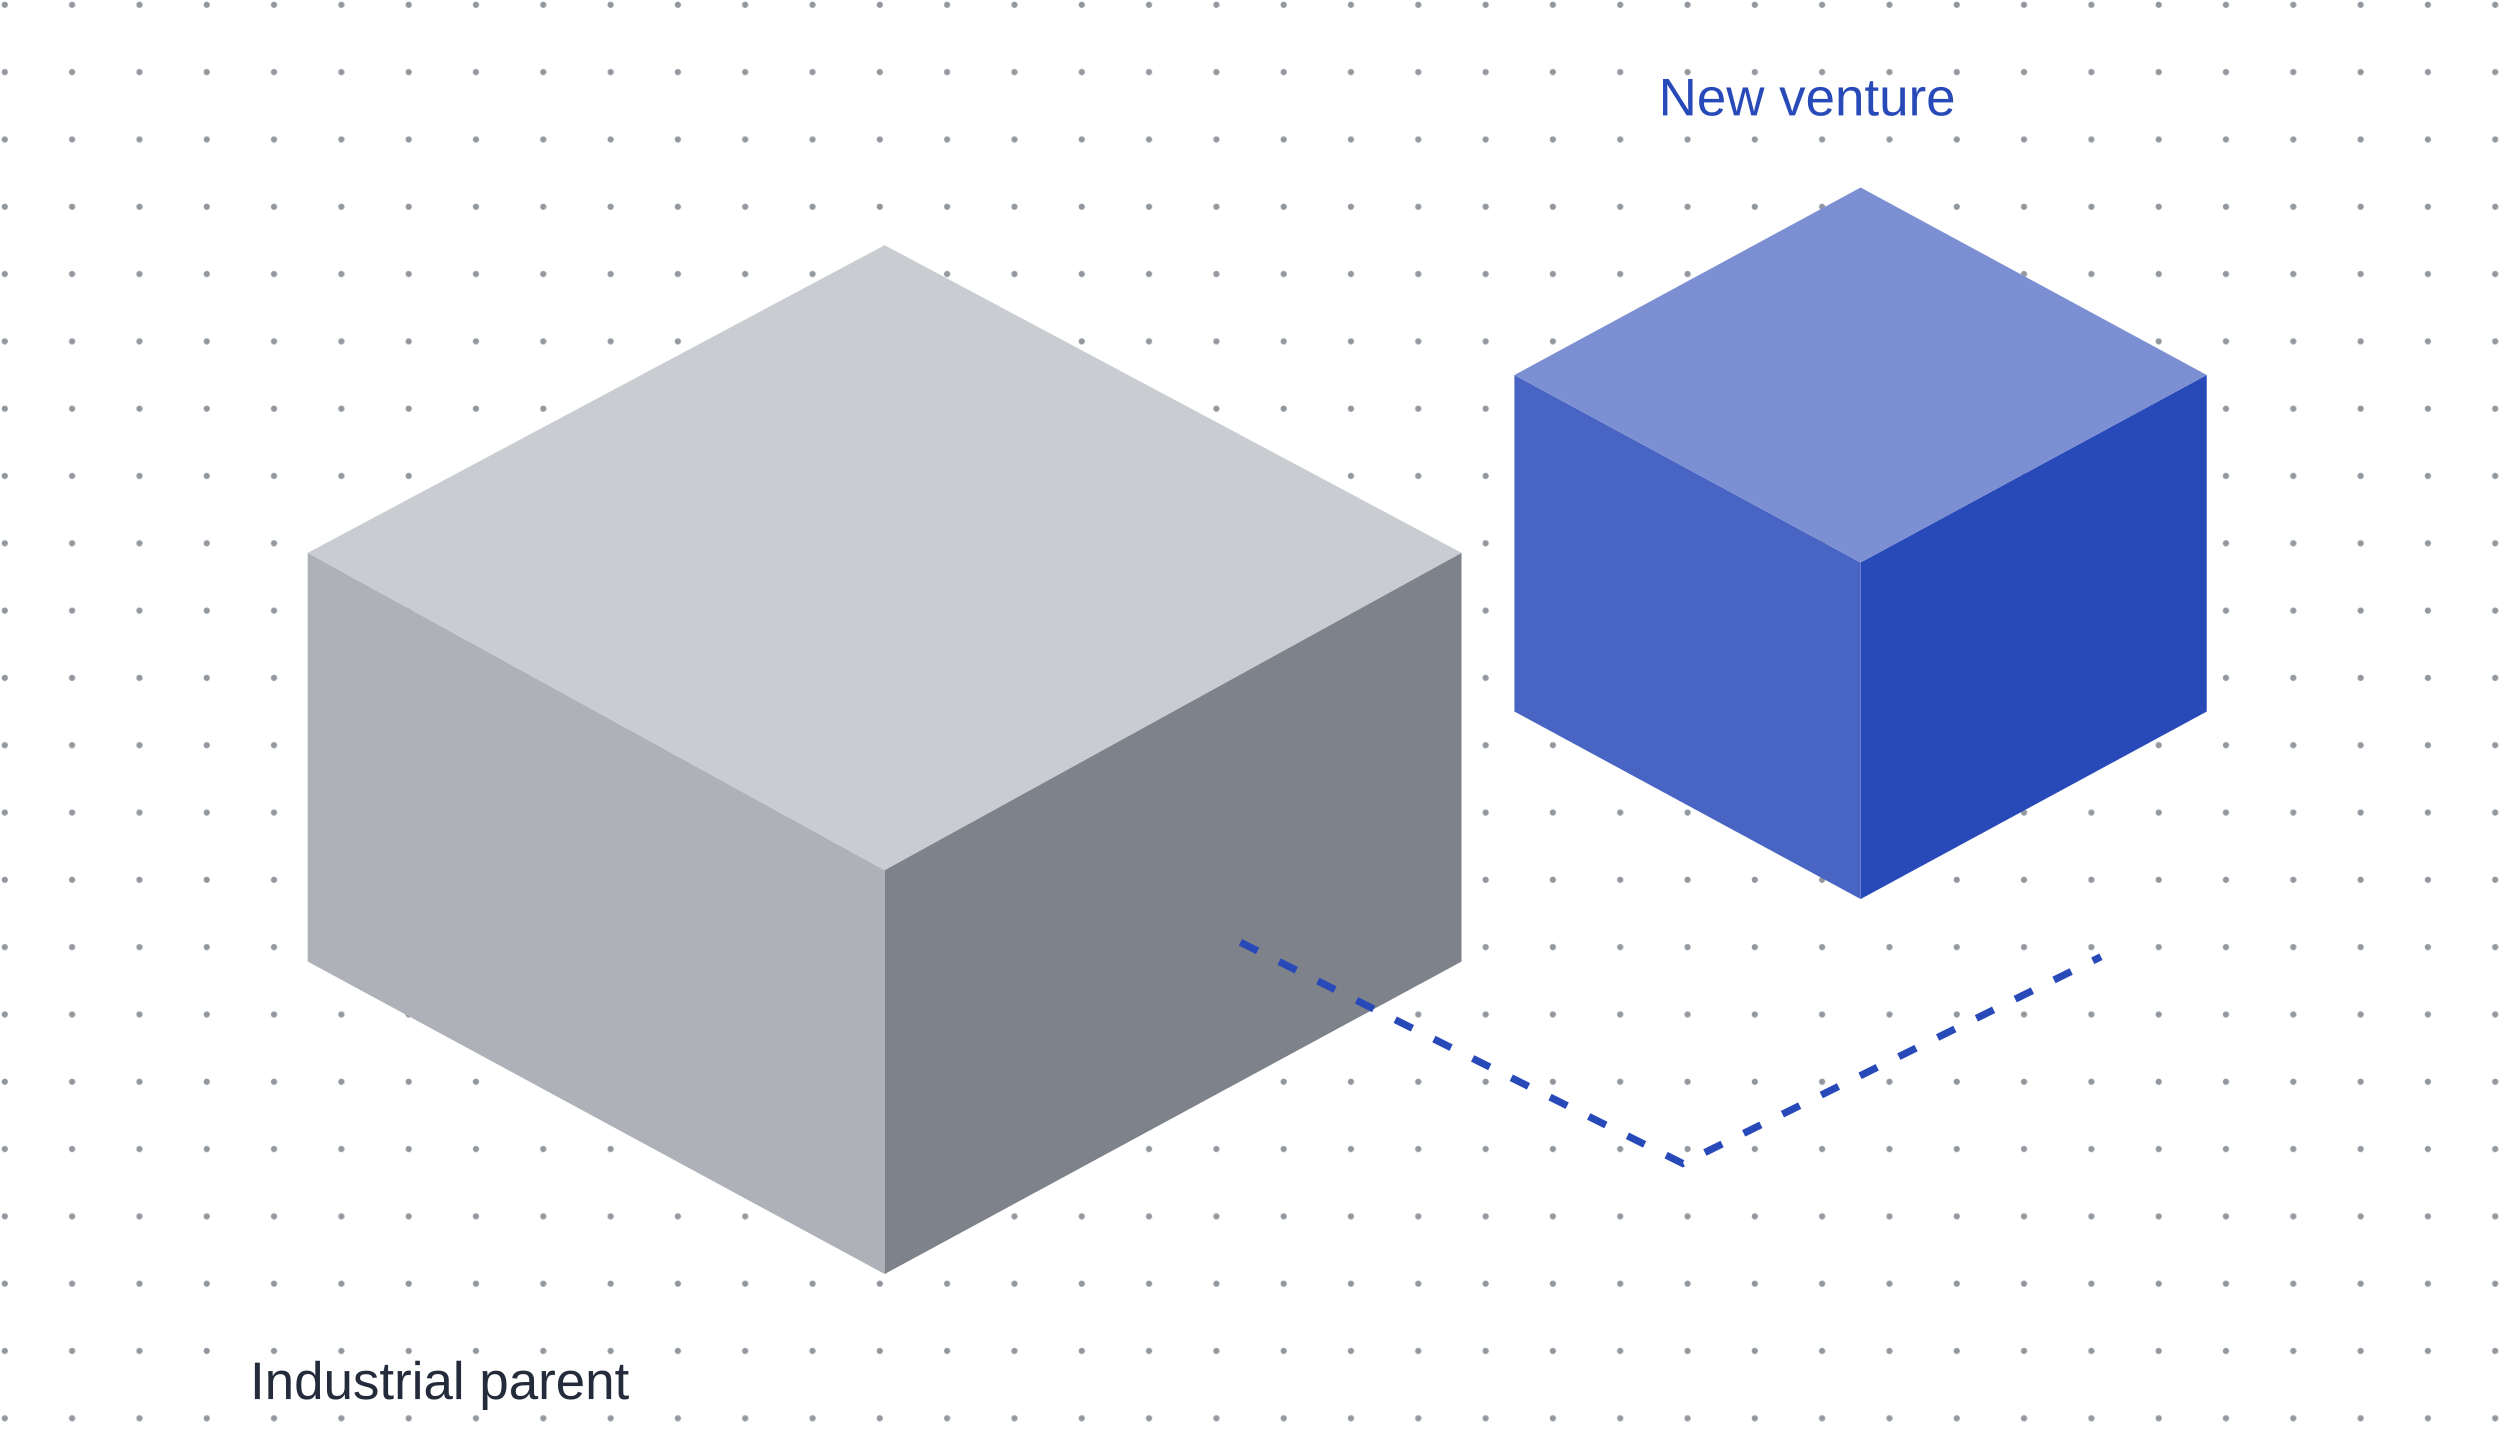
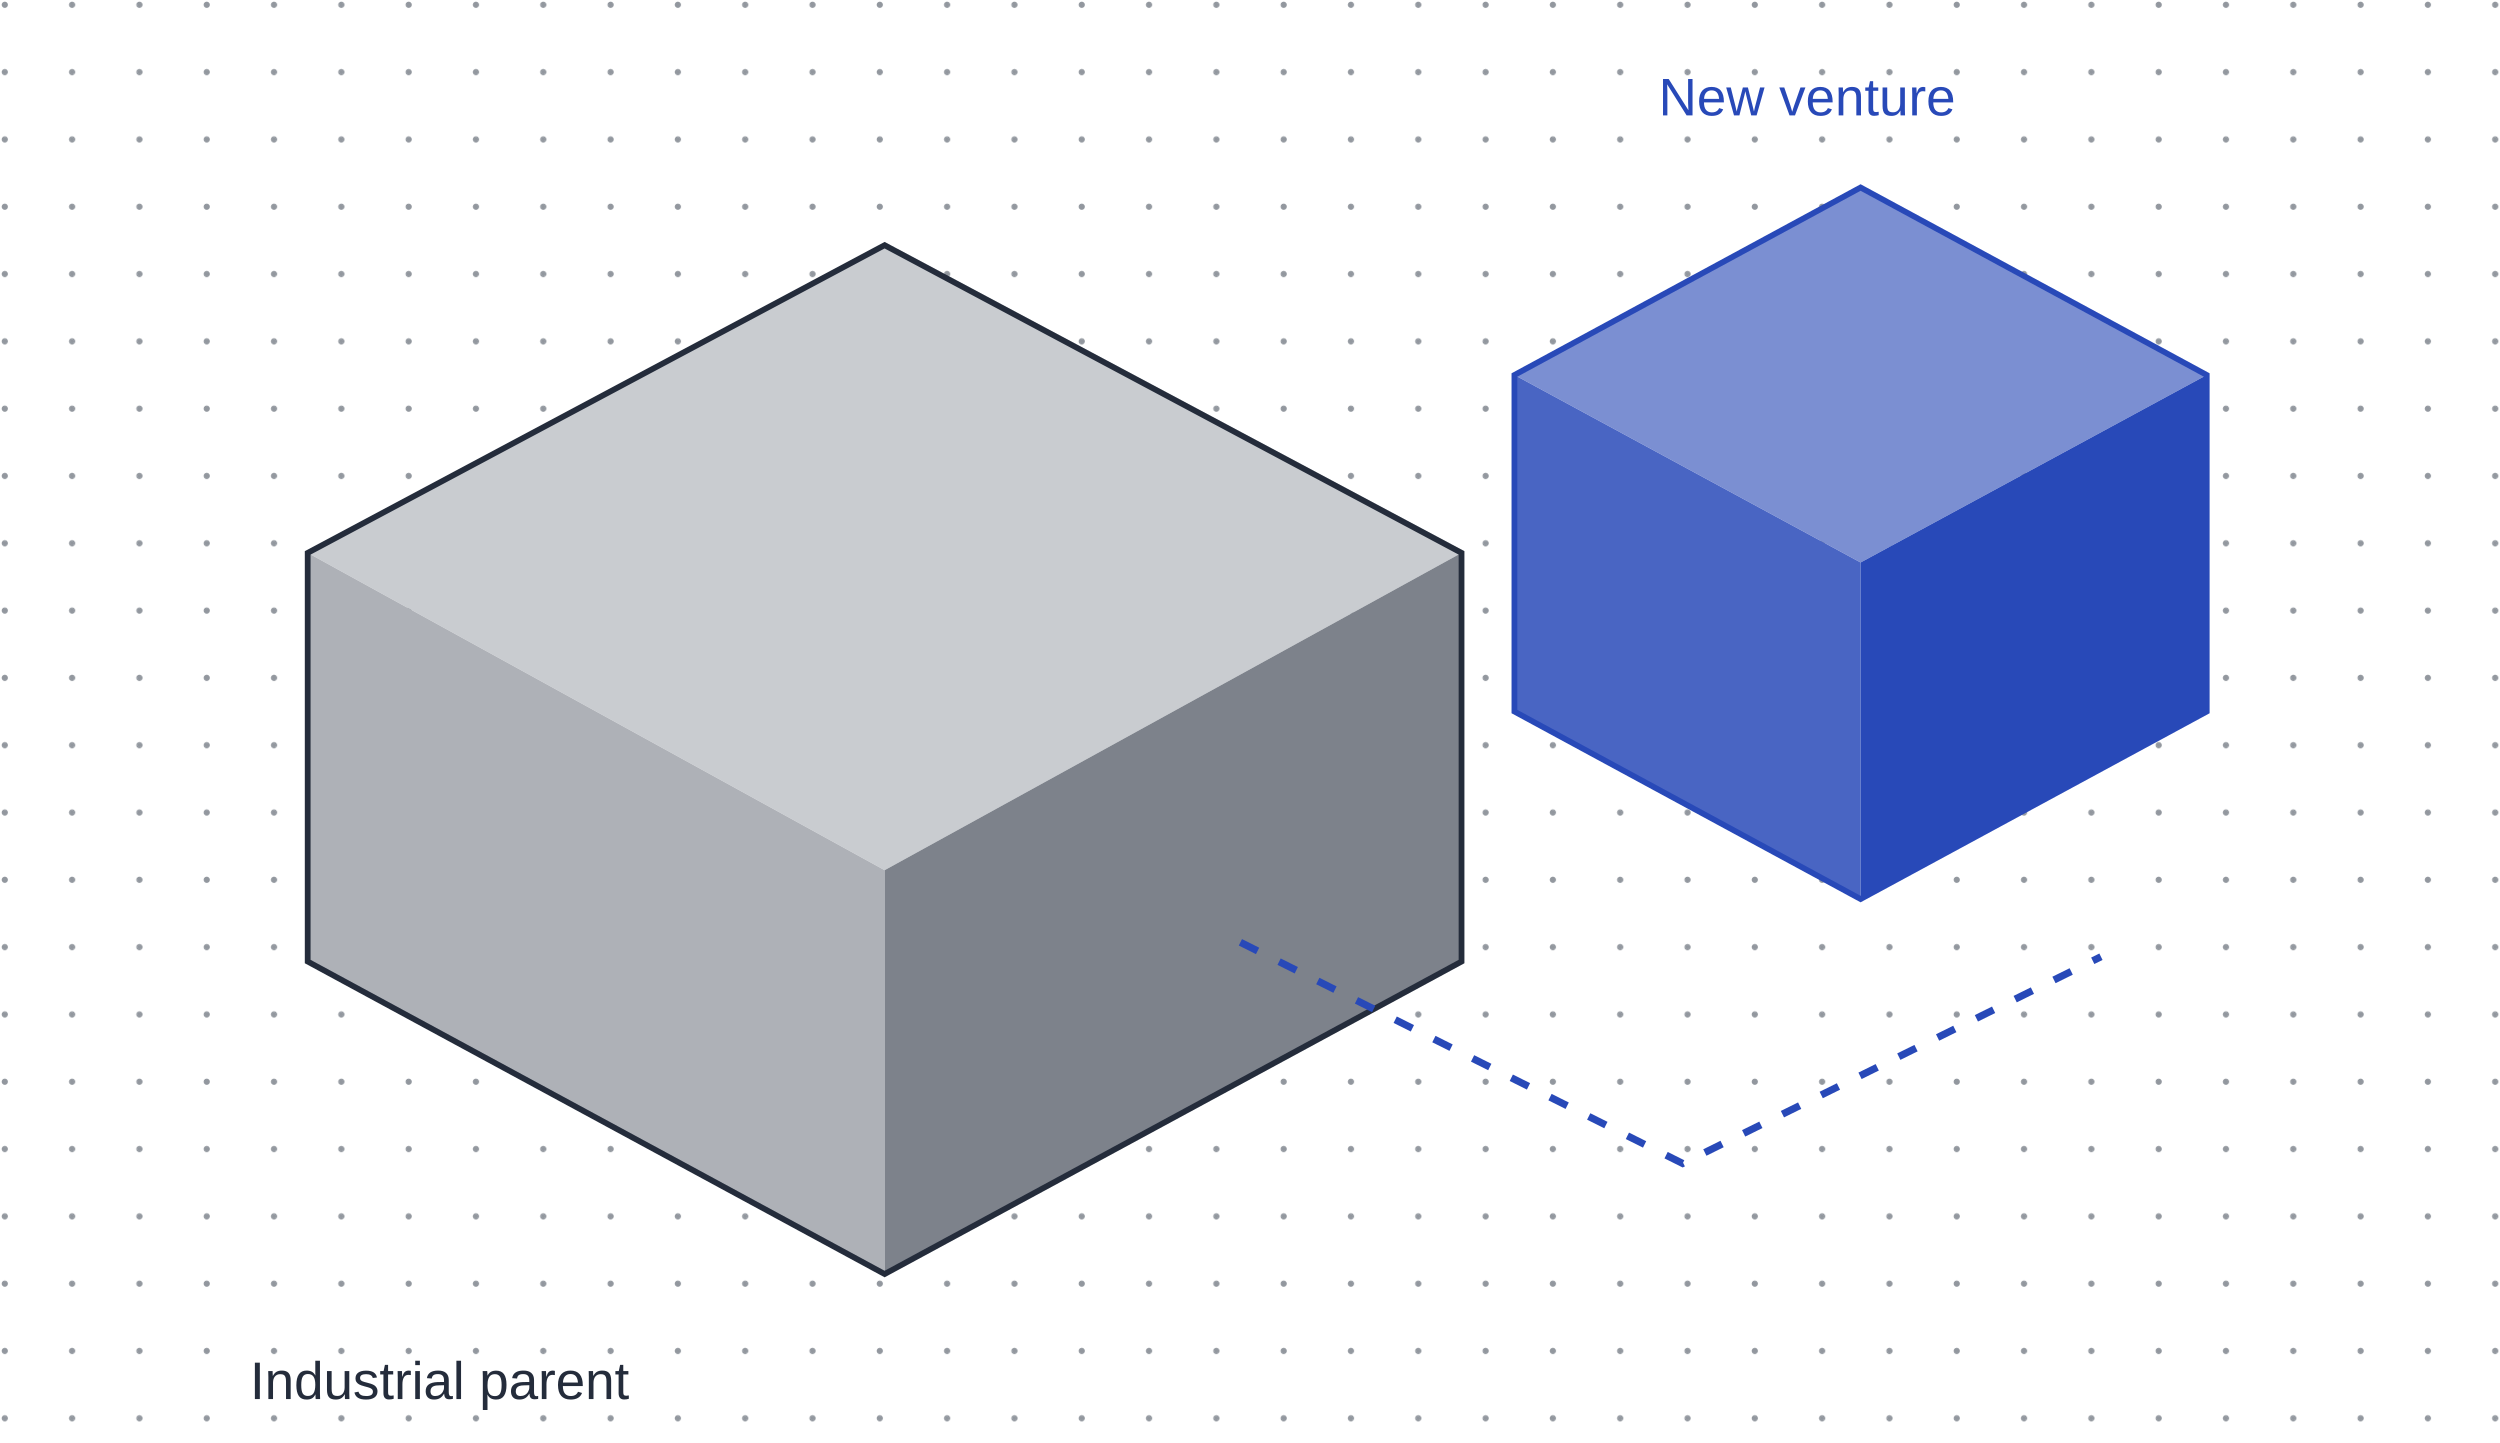
<svg xmlns="http://www.w3.org/2000/svg" viewBox="0 0 520 300" role="img" aria-label="Illustrative diagram of a new business separated from its industrial parent">
  <style>text{font-family:Arial,sans-serif}</style>
  <defs>
    <pattern id="dots" width="14" height="14" patternUnits="userSpaceOnUse">
      <circle cx="1" cy="1" r=".65" fill="#92979E" />
    </pattern>
  </defs>
  <rect width="520" height="300" fill="url(#dots)" />
  <path d="M64 115l120-64 120 64-120 66z" fill="#C9CCD0" />
  <path d="M64 115v85l120 65v-84z" fill="#AEB1B7" />
  <path d="M184 181l120-66v85l-120 65z" fill="#7D828B" />
  <path d="M315 78l72-39 72 39-72 39z" fill="#7B8FD2" />
  <path d="M315 78v70l72 39v-70z" fill="#4965C3" />
  <path d="M387 117l72-39v70l-72 39z" fill="#2849B8" />
+   <path d="M64 115l120-64 120 64v85l-120 65-120-65Z" fill="none" stroke="#242C3B" stroke-width="1.2" />
+   <path d="M315 78l72-39 72 39v70l-72 39-72-39Z" fill="none" stroke="#2849B8" stroke-width="1.2" />
  <path d="M258 196l92 46 87-43" fill="none" stroke="#2849B8" stroke-width="1.5" stroke-dasharray="4 5" />
  <text x="52" y="291" font-size="11" fill="#242C3B">Industrial parent</text>
  <text x="345" y="24" font-size="11" fill="#2849B8">New venture</text>
</svg>
